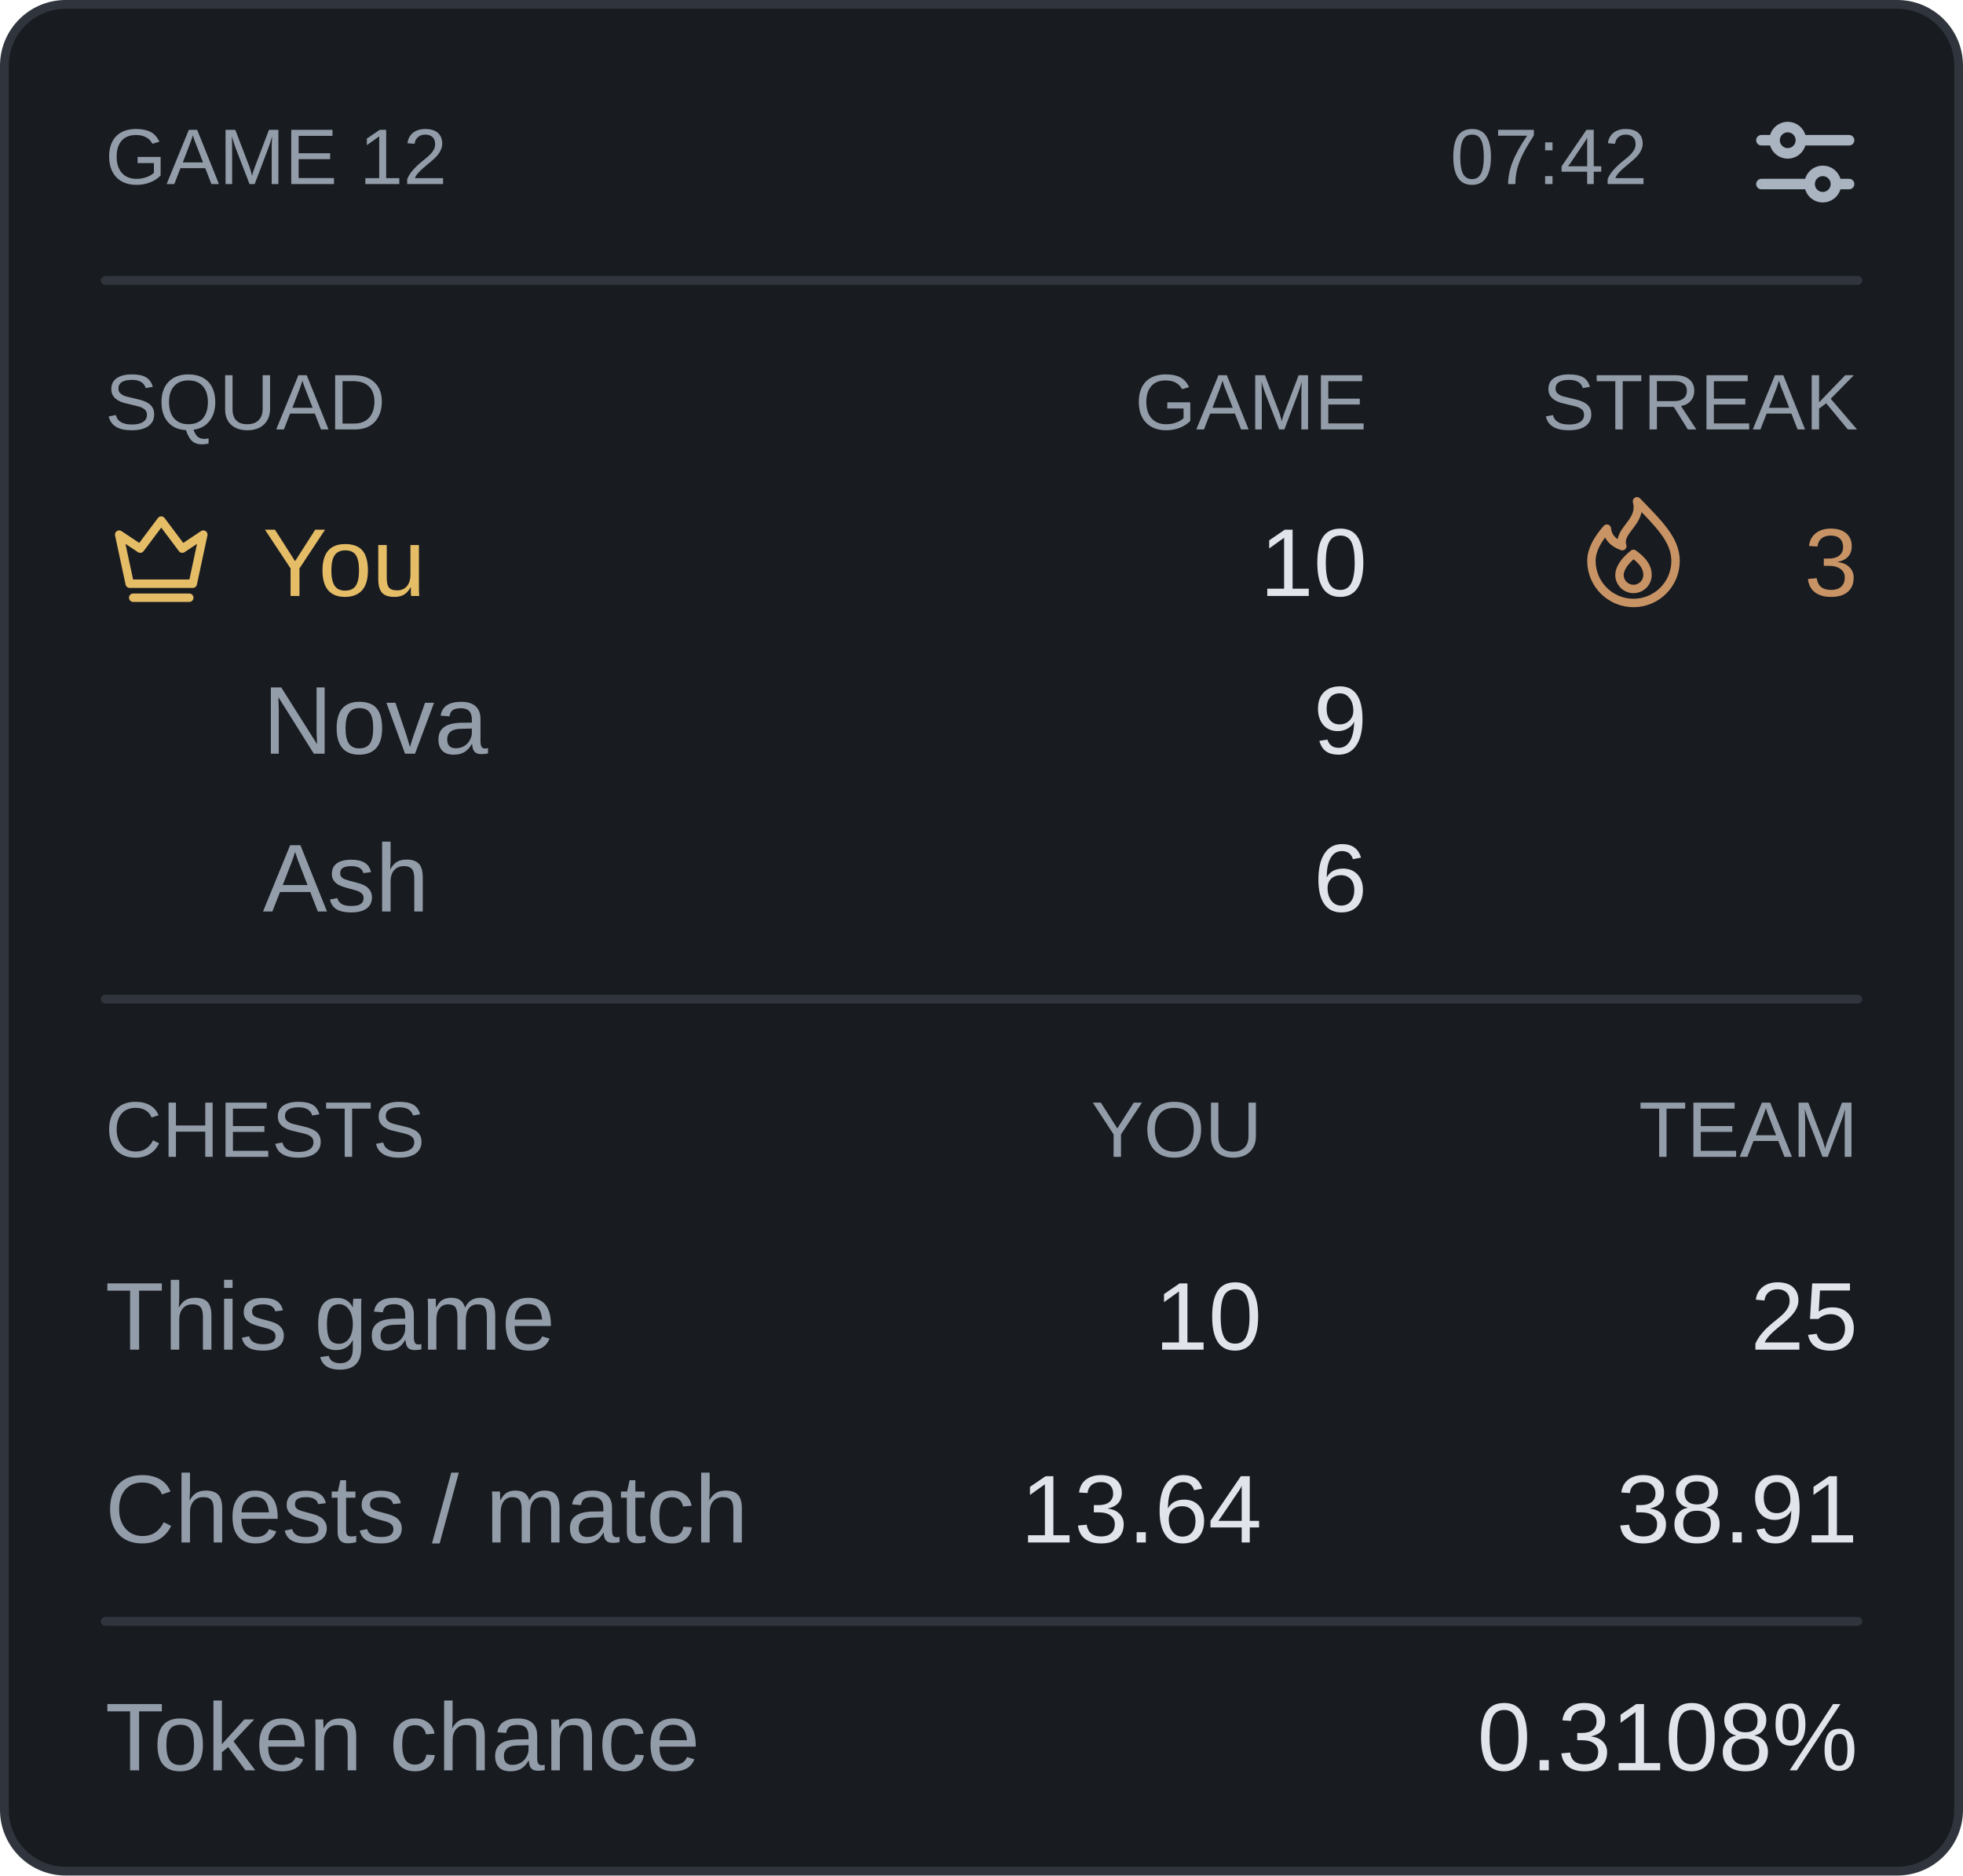
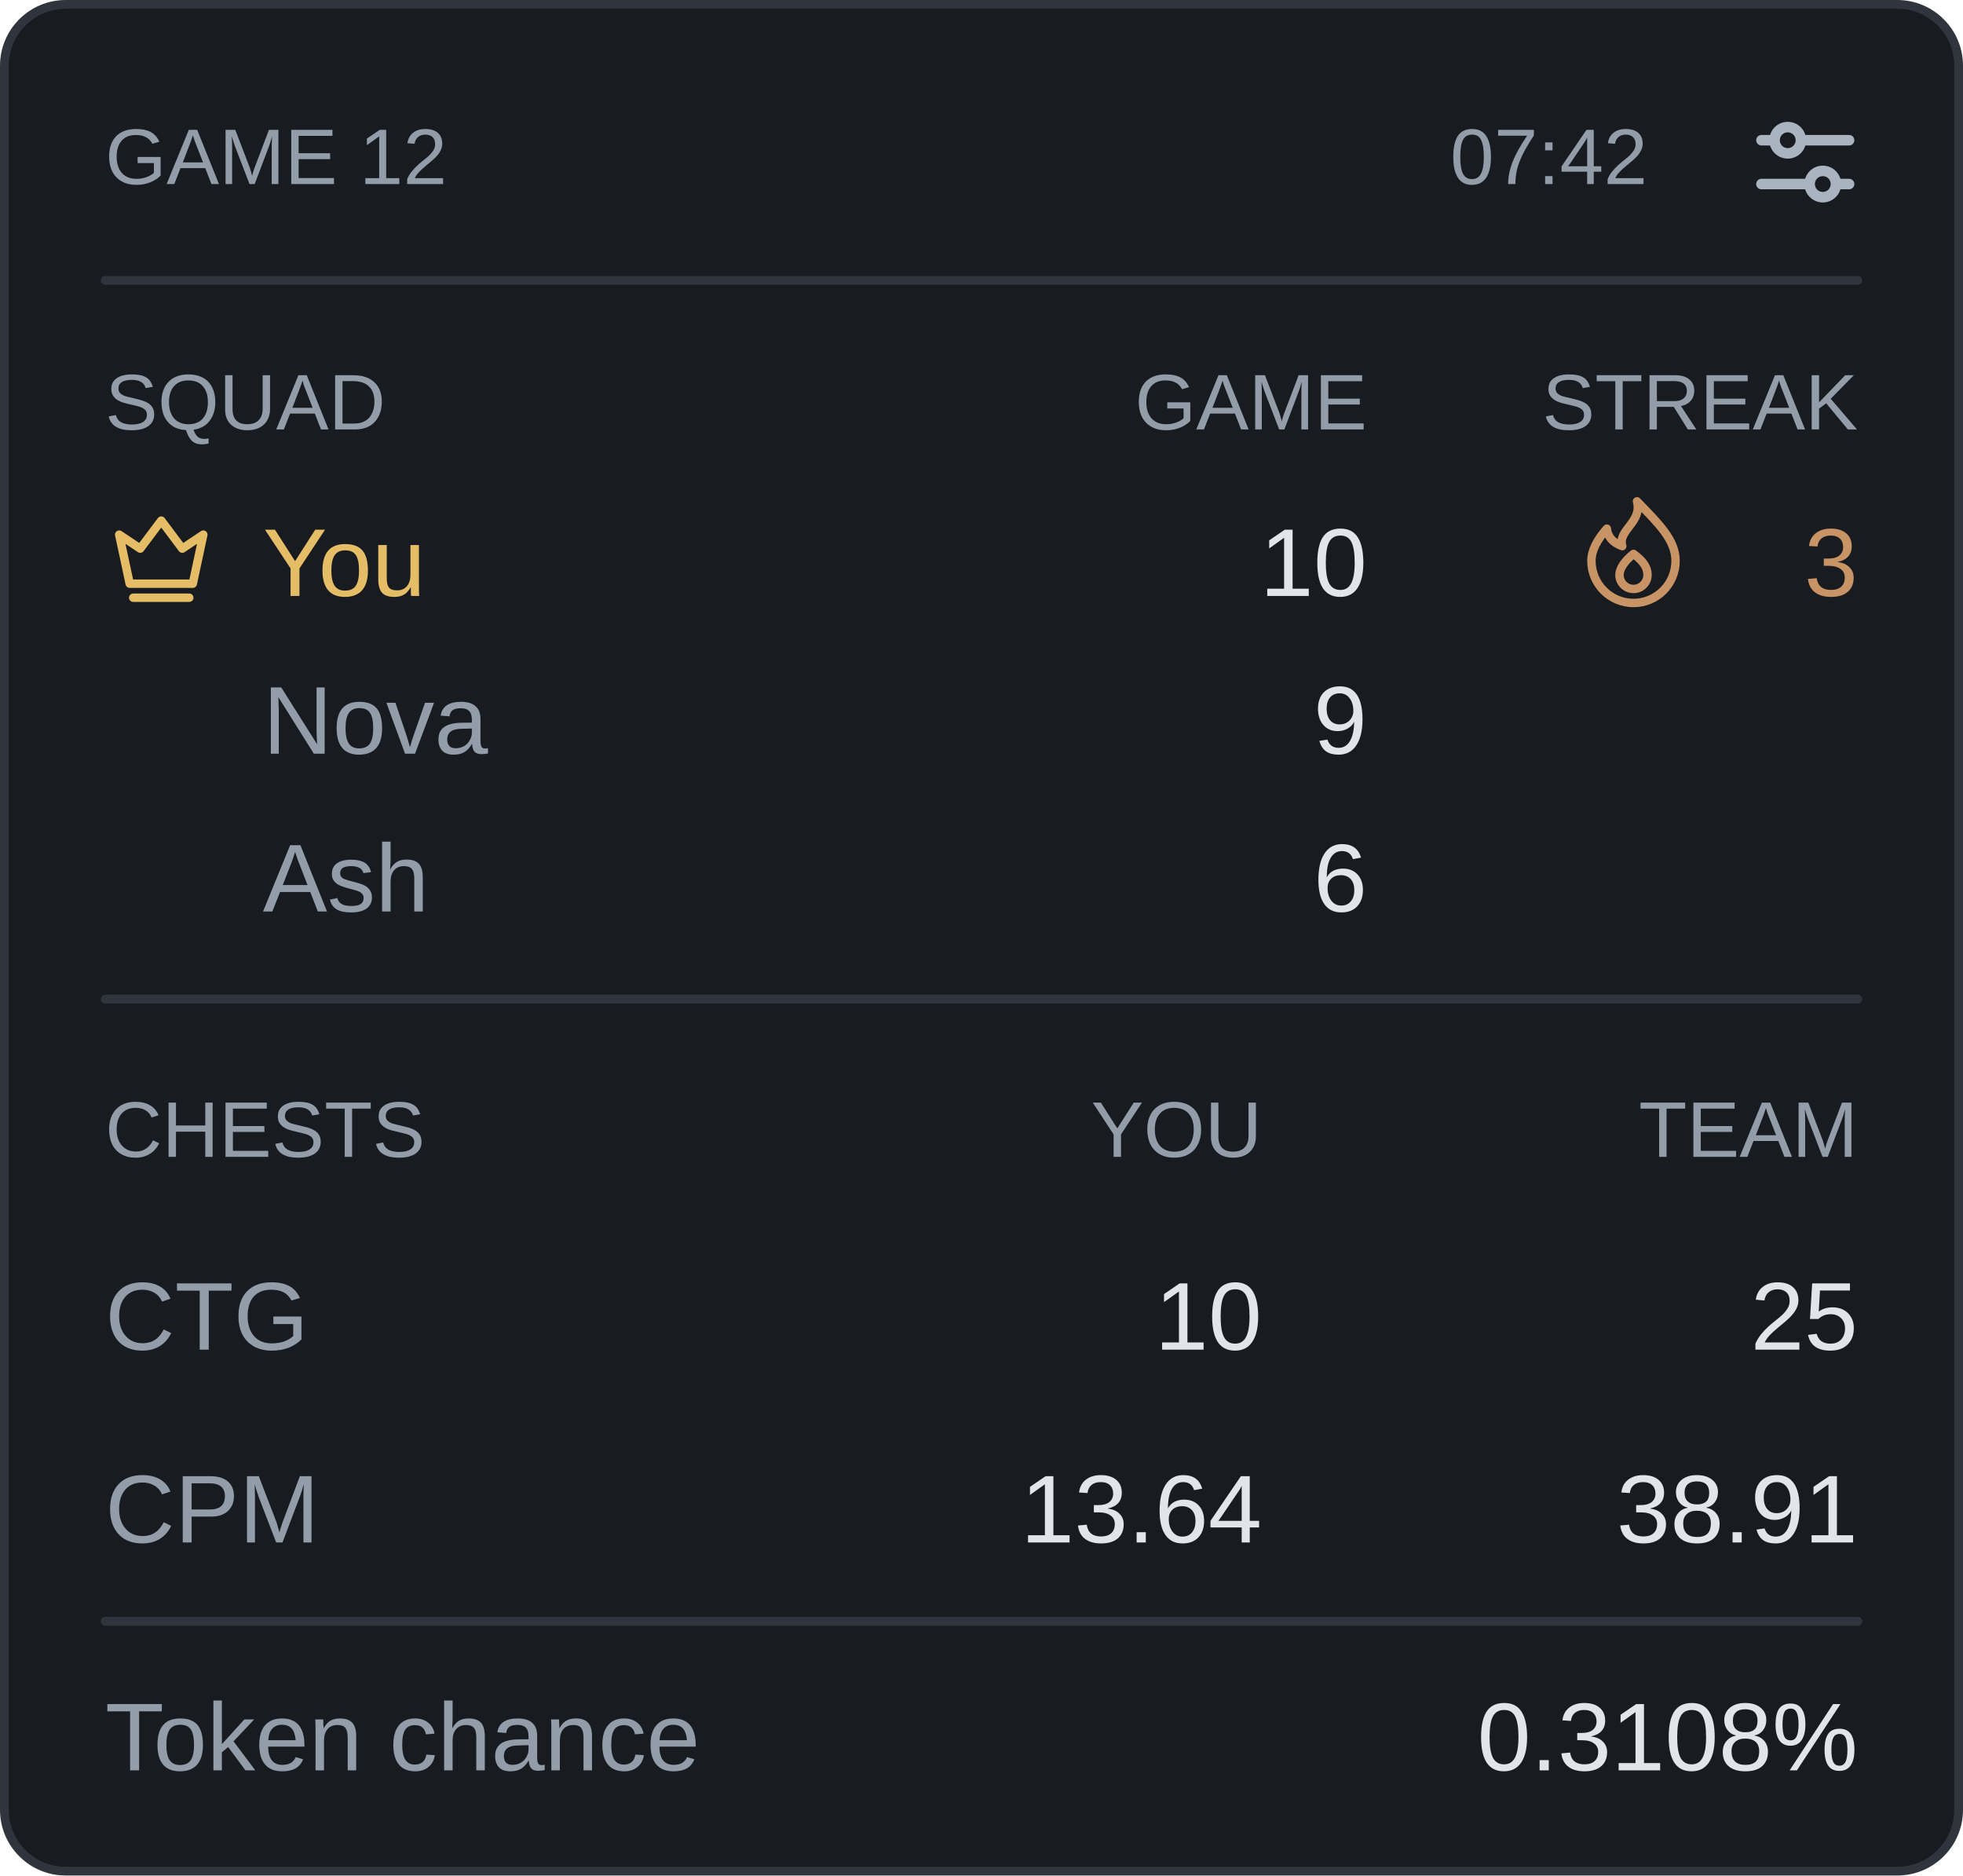
<svg xmlns="http://www.w3.org/2000/svg" width="224" height="214" viewBox="0 0 224 214" role="img" aria-label="Ledger HUD: game chests, current opening streaks, chests per match and one shared token chance">
  <style>text{font:11px 'Segoe UI',Arial,sans-serif;fill:#e1e5eb}.muted{fill:#939da9}.small{font-size:9px}.num{font-variant-numeric:tabular-nums;font-weight:500}.line{stroke:#30353d;stroke-width:1;fill:none;stroke-linecap:round;stroke-linejoin:round}.icon{stroke:#aab4c0;stroke-width:1.2;fill:none;stroke-linecap:round;stroke-linejoin:round}</style>
  <rect x=".5" y=".5" width="223" height="213" rx="7" fill="#181b20" stroke="#30353d" />
  <text x="12" y="21" class="small muted" text-anchor="start">GAME 12</text>
  <text x="188" y="21" class="small muted" text-anchor="end">07:42</text>
  <g transform="translate(201 13)" class="icon">
    <path d="M0 3h10M0 8h10" />
    <circle cx="3" cy="3" r="1.5" fill="#181b20" />
    <circle cx="7" cy="8" r="1.5" fill="#181b20" />
  </g>
  <path d="M12 32H212" class="line" />
  <text x="12" y="49" class="small muted" text-anchor="start">SQUAD</text>
  <text x="156" y="49" class="small muted" text-anchor="end">GAME</text>
  <text x="212" y="49" class="small muted" text-anchor="end">STREAK</text>
  <g transform="translate(12 57) scale(.8)" class="icon" style="stroke:#e6bd67">
    <path d="M2 5l3 2 3-4 3 4 3-2-1.5 7h-9zM4 14h8" />
  </g>
  <text x="30" y="68" style="fill:#e6bd67">You</text>
  <text x="156" y="68" class="num" text-anchor="end">10</text>
  <g transform="translate(180 56) scale(.8)" fill="none" stroke="#c99465" stroke-width="1.2" stroke-linecap="round" stroke-linejoin="round">
    <path d="M8.5 1.5c.8 3-2.8 4.1-2.1 6.4C5 7.4 4.3 6.5 4.2 5.4 2.8 7 2 8.5 2 10a6 6 0 0 0 12 0c0-3-2.4-5.3-5.5-8.5Z" />
    <path d="M8 9c1.5 1.1 2 2 2 3a2 2 0 0 1-4 0c0-.8.6-1.9 2-3Z" />
  </g>
  <text x="212" y="68" text-anchor="end" class="num" style="fill:#c99465">3</text>
  <text x="30" y="86" class="muted" text-anchor="start">Nova</text>
  <text x="156" y="86" class="num" text-anchor="end">9</text>
  <text x="30" y="104" class="muted" text-anchor="start">Ash</text>
  <text x="156" y="104" class="num" text-anchor="end">6</text>
  <path d="M12 114H212" class="line" />
  <text x="12" y="132" class="small muted" text-anchor="start">CHESTS</text>
  <text x="144" y="132" class="small muted" text-anchor="end">YOU</text>
  <text x="212" y="132" class="small muted" text-anchor="end">TEAM</text>
-   <text x="12" y="154" class="muted" text-anchor="start">This game</text>
+   <text x="12" y="154" class="muted" text-anchor="start">CTG</text>
  <text x="144" y="154" class="num" text-anchor="end">10</text>
  <text x="212" y="154" class="num" text-anchor="end">25</text>
-   <text x="12" y="176" class="muted" text-anchor="start">Chests / match</text>
+   <text x="12" y="176" class="muted" text-anchor="start">CPM</text>
  <text x="144" y="176" class="num" text-anchor="end">13.64</text>
  <text x="212" y="176" class="num" text-anchor="end">38.91</text>
  <path d="M12 185H212" class="line" />
  <text x="12" y="202" class="muted" text-anchor="start">Token chance</text>
  <text x="212" y="202" class="num" text-anchor="end">0.3108%</text>
</svg>
